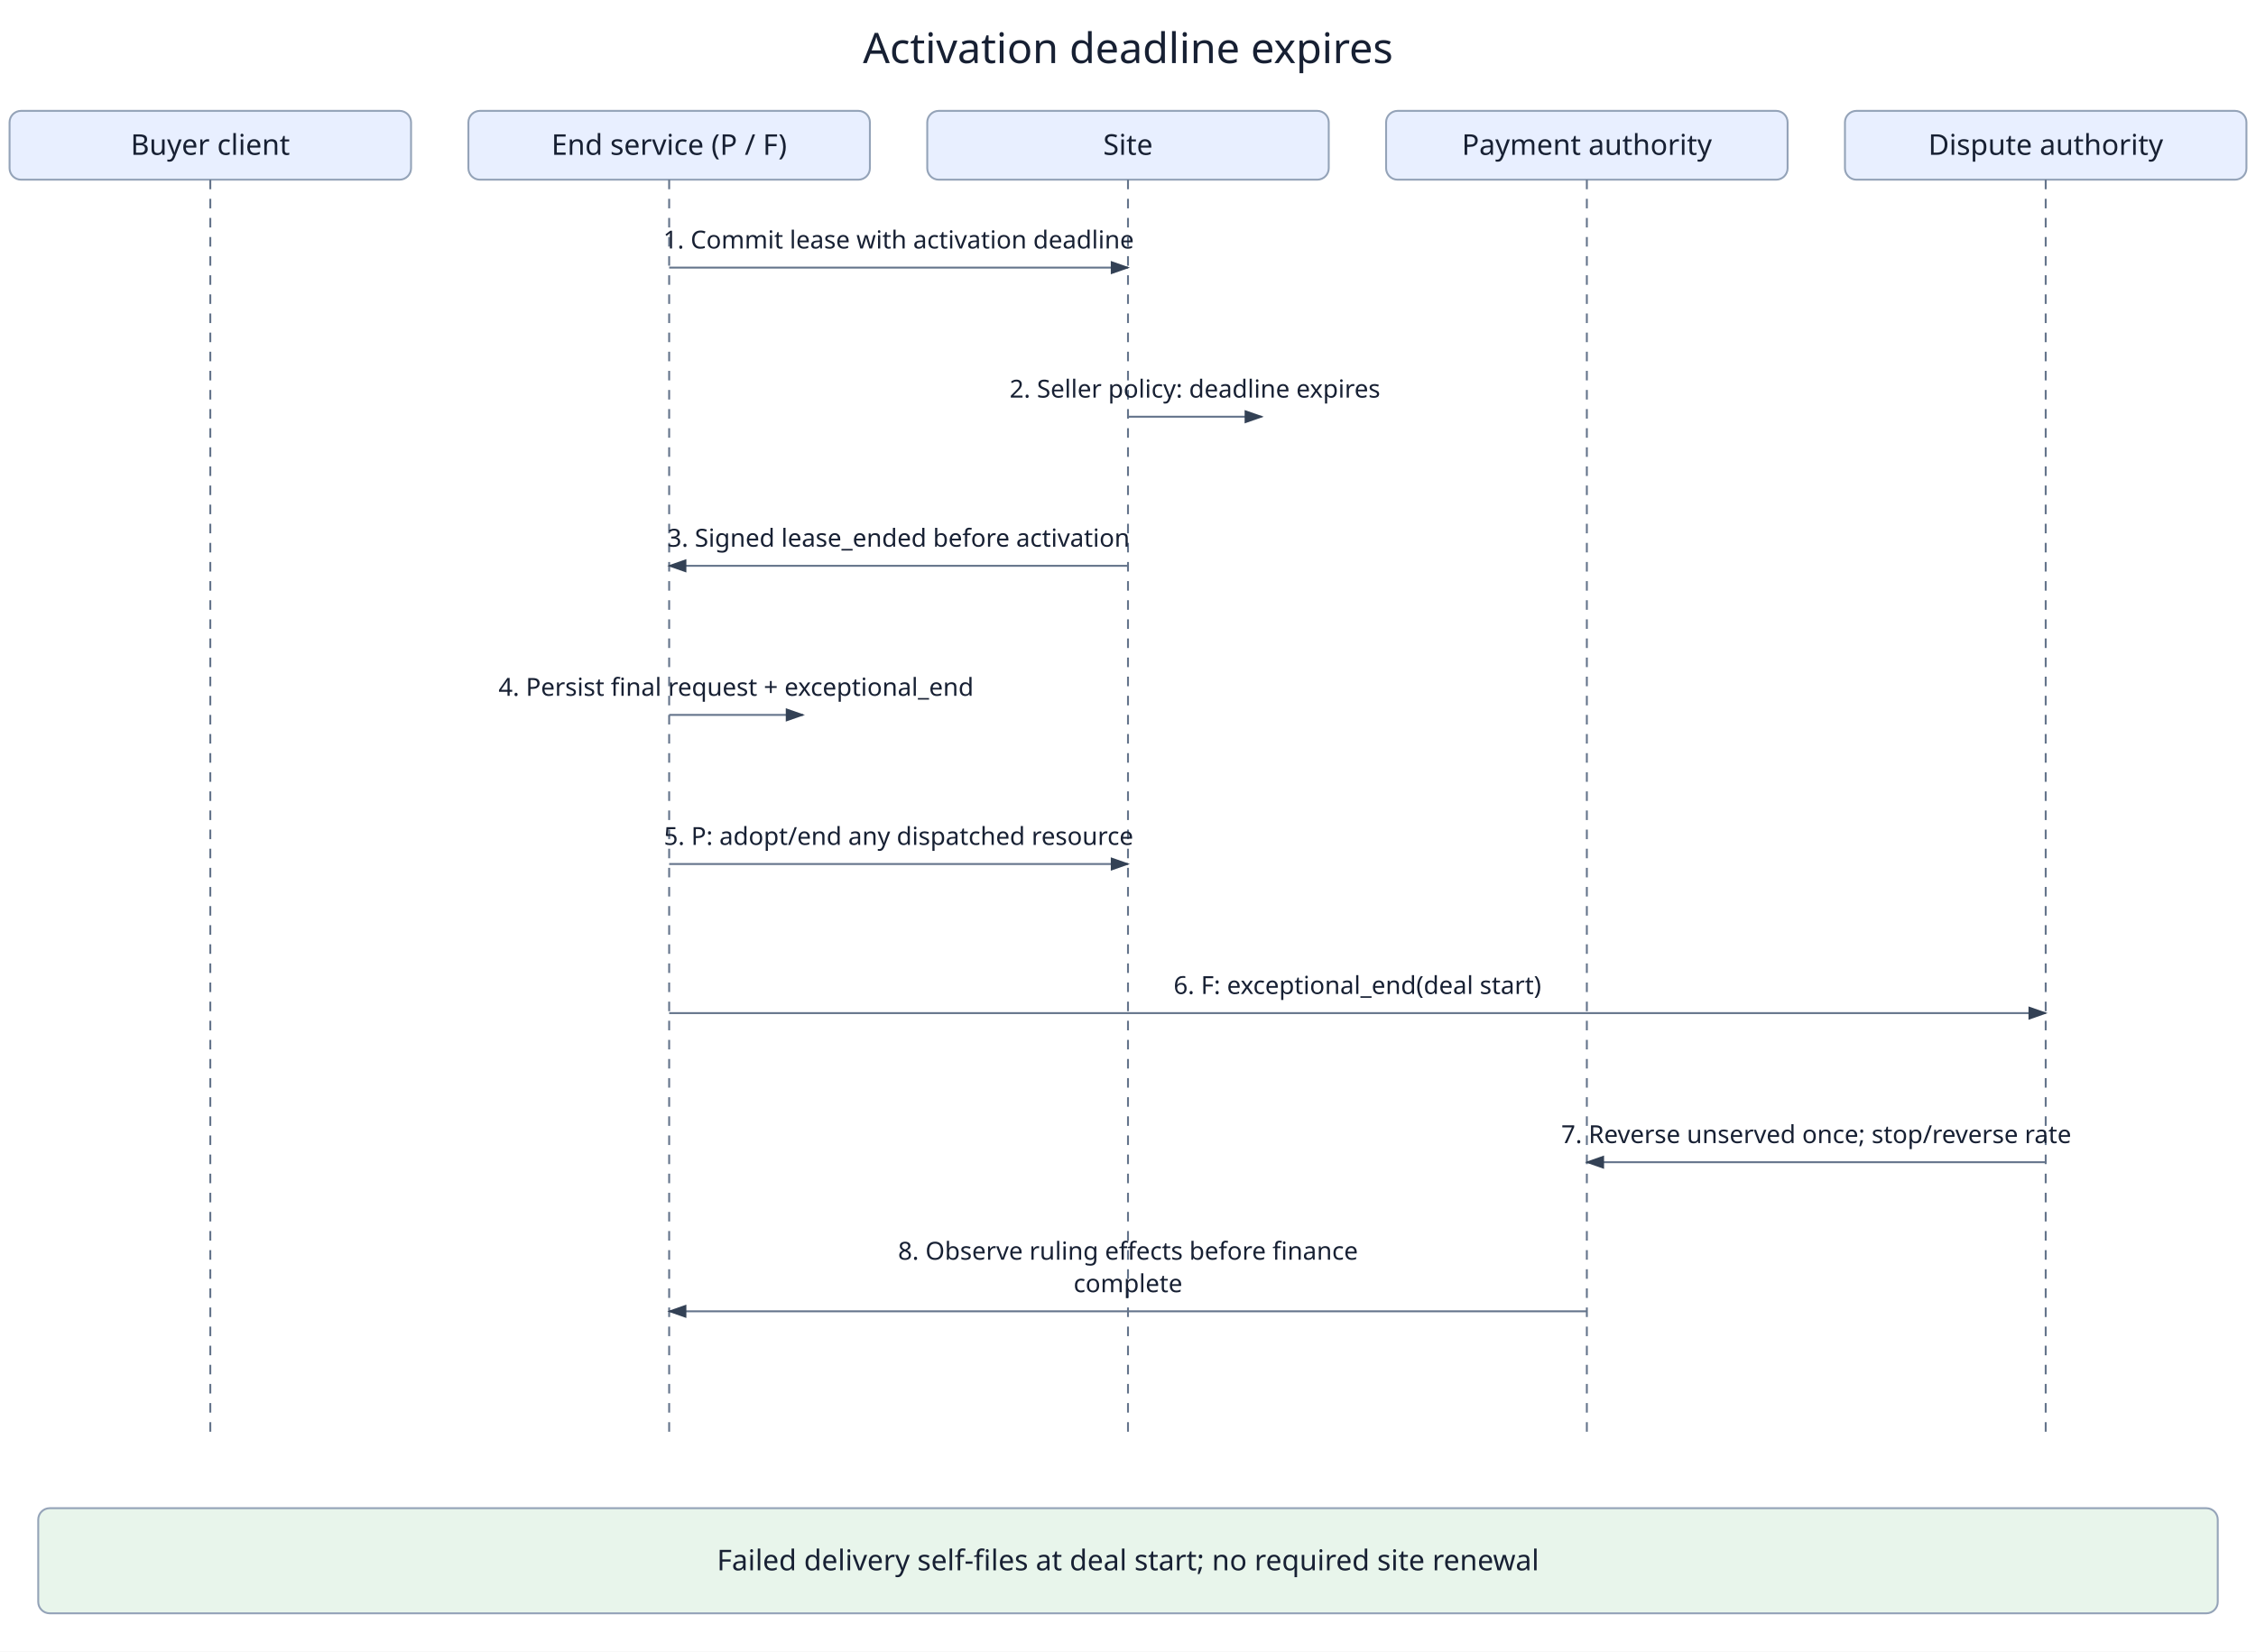
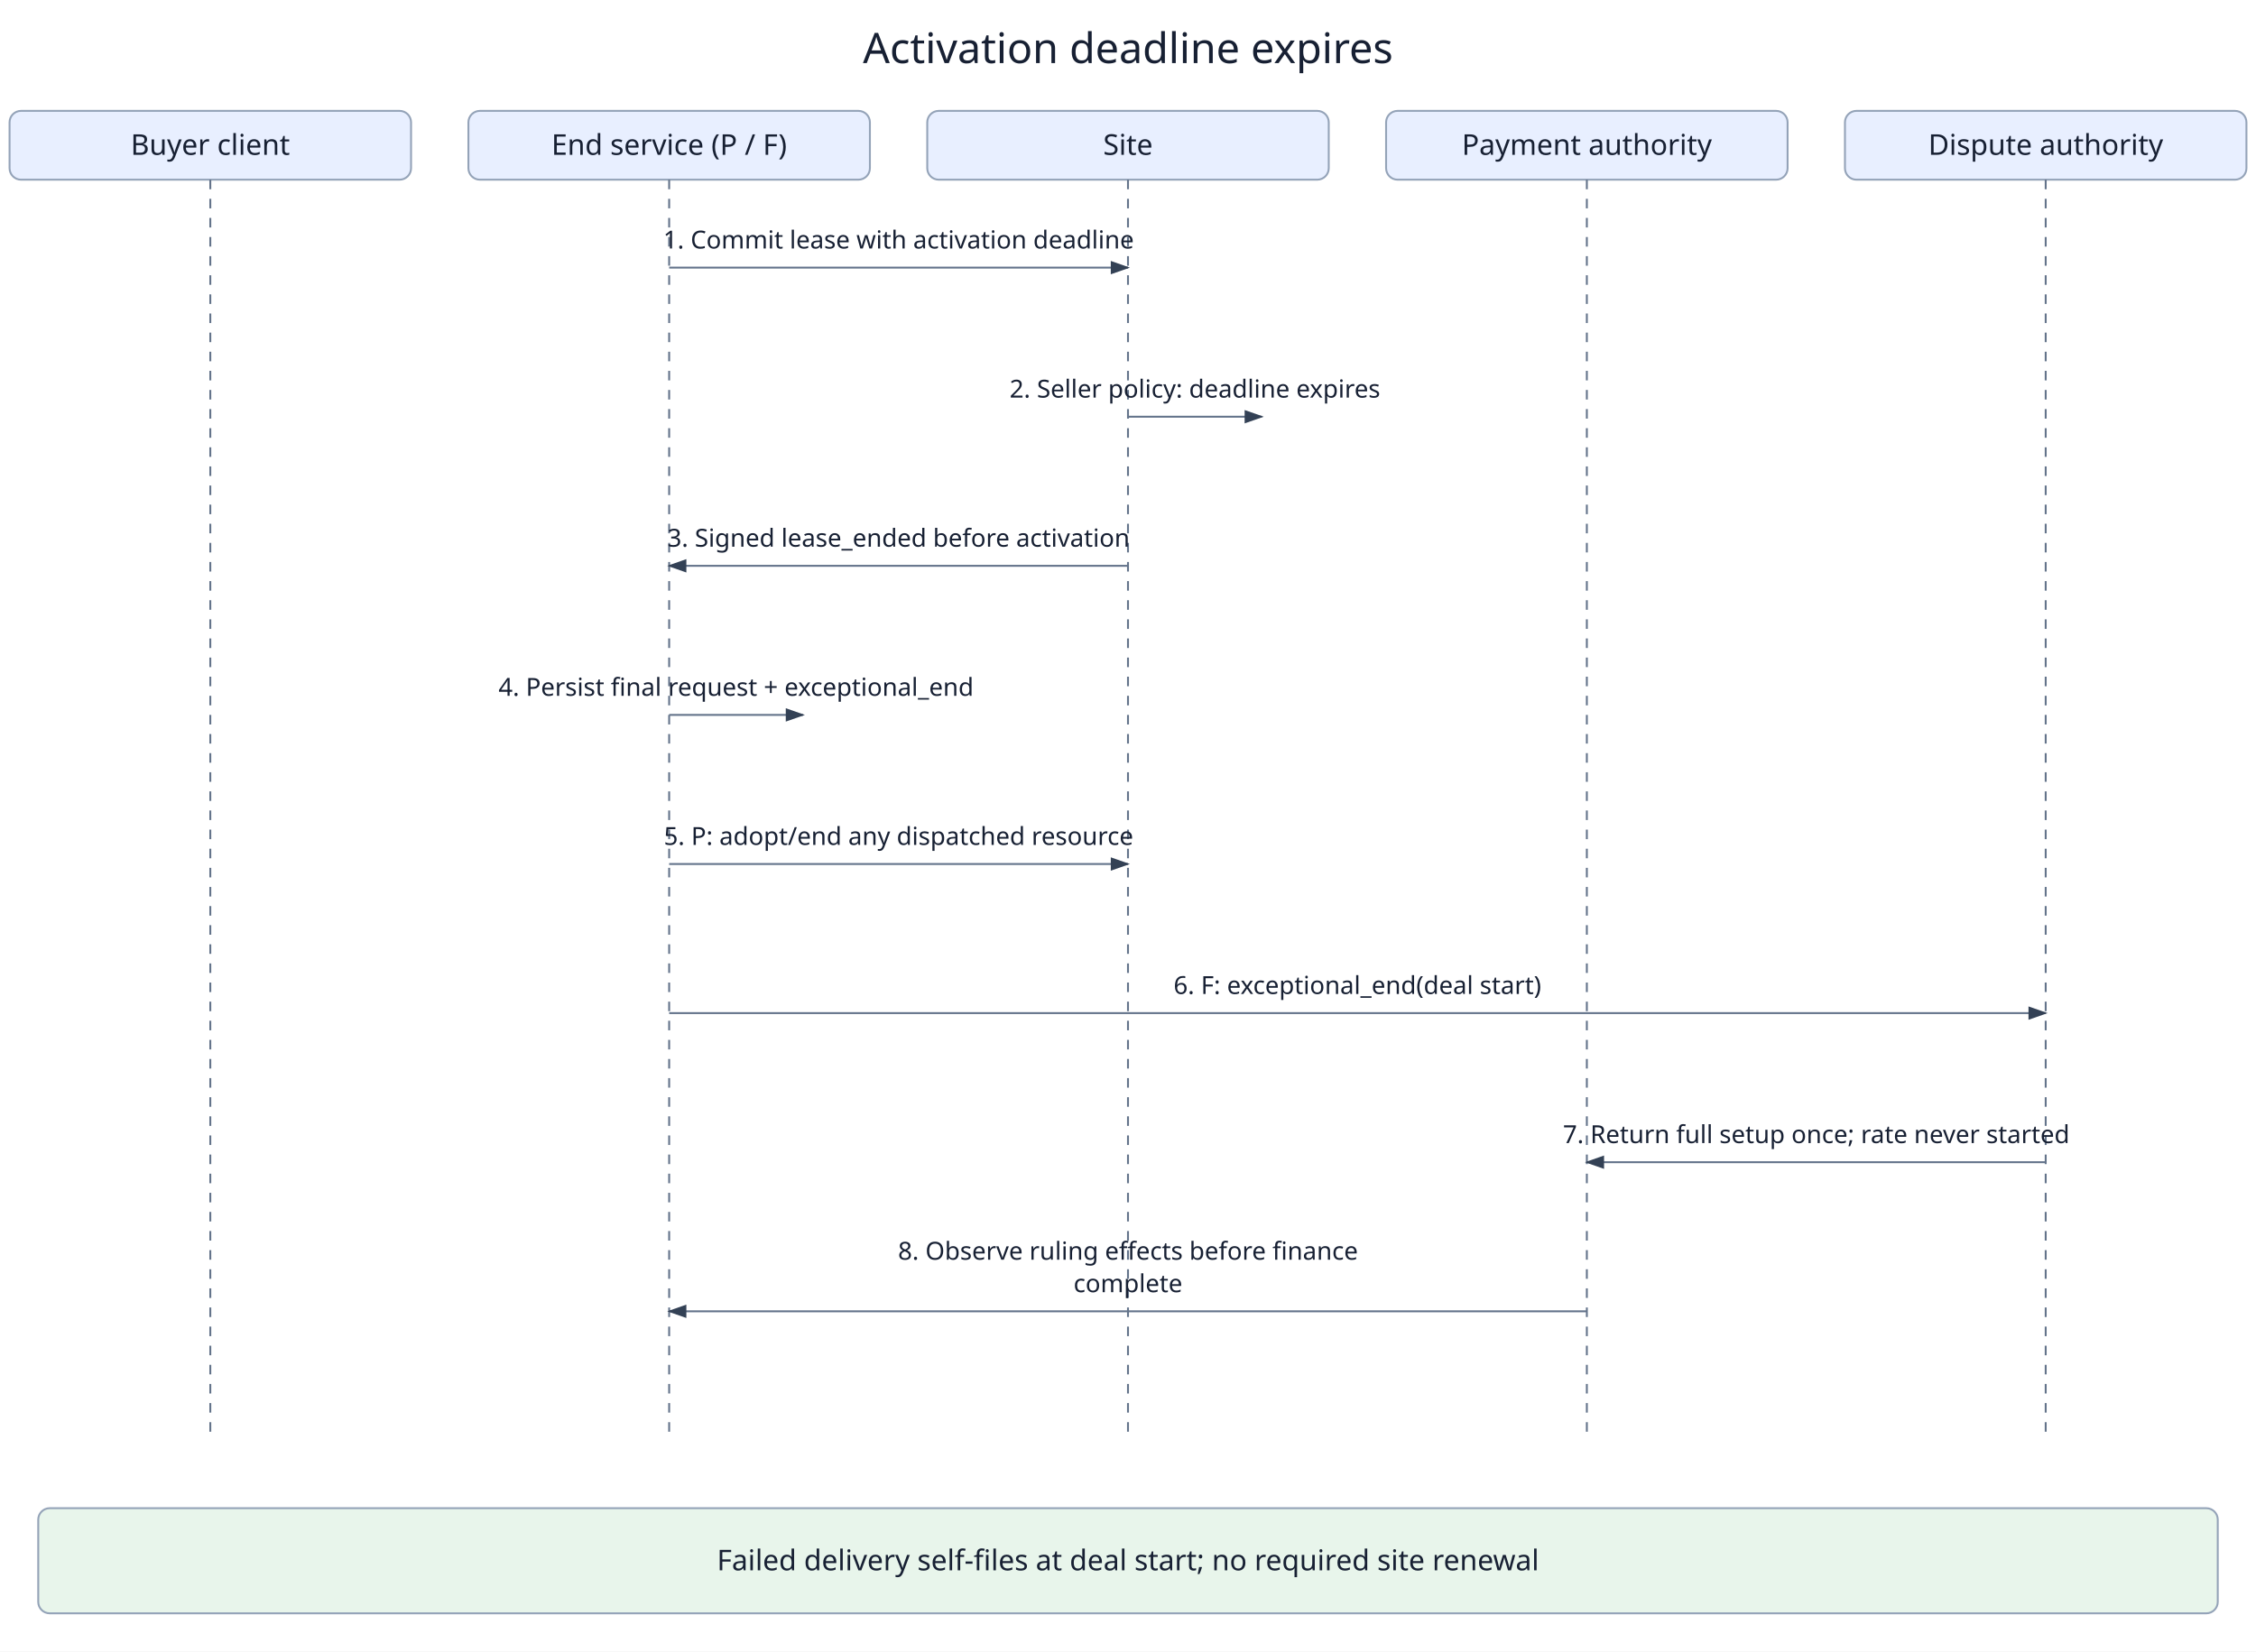
- <svg xmlns="http://www.w3.org/2000/svg" width="1180" height="864" viewBox="0 0 1180 864" content="&lt;mxfile host=&quot;app.diagrams.net&quot;&gt;&lt;diagram name=&quot;Activation deadline expires&quot; id=&quot;05-prepaid-activation-deadline-expires&quot;&gt;&lt;mxGraphModel pageWidth=&quot;1180&quot; pageHeight=&quot;864&quot;&gt;&lt;root&gt;&lt;mxCell id=&quot;0&quot; /&gt;&lt;mxCell id=&quot;1&quot; parent=&quot;0&quot; /&gt;&lt;mxCell id=&quot;title&quot; value=&quot;Activation deadline expires&quot; style=&quot;text;fontSize=22;align=center;&quot; vertex=&quot;1&quot; parent=&quot;1&quot;&gt;&lt;mxGeometry x=&quot;20&quot; y=&quot;10&quot; width=&quot;1140&quot; height=&quot;36&quot; as=&quot;geometry&quot; /&gt;&lt;/mxCell&gt;&lt;mxCell id=&quot;head0&quot; value=&quot;Buyer client&quot; style=&quot;rounded=1;fillColor=#e8efff;fontSize=15;&quot; vertex=&quot;1&quot; parent=&quot;1&quot;&gt;&lt;mxGeometry x=&quot;5&quot; y=&quot;58&quot; width=&quot;210&quot; height=&quot;36&quot; as=&quot;geometry&quot; /&gt;&lt;/mxCell&gt;&lt;mxCell id=&quot;line0&quot; style=&quot;dashed=1;endArrow=none;strokeColor=#94a3b8;&quot; edge=&quot;1&quot; parent=&quot;1&quot;&gt;&lt;mxGeometry relative=&quot;1&quot; as=&quot;geometry&quot;&gt;&lt;mxPoint x=&quot;110&quot; y=&quot;94&quot; as=&quot;sourcePoint&quot; /&gt;&lt;mxPoint x=&quot;110&quot; y=&quot;754&quot; as=&quot;targetPoint&quot; /&gt;&lt;/mxGeometry&gt;&lt;/mxCell&gt;&lt;mxCell id=&quot;head1&quot; value=&quot;End service (P / F)&quot; style=&quot;rounded=1;fillColor=#e8efff;fontSize=15;&quot; vertex=&quot;1&quot; parent=&quot;1&quot;&gt;&lt;mxGeometry x=&quot;245&quot; y=&quot;58&quot; width=&quot;210&quot; height=&quot;36&quot; as=&quot;geometry&quot; /&gt;&lt;/mxCell&gt;&lt;mxCell id=&quot;line1&quot; style=&quot;dashed=1;endArrow=none;strokeColor=#94a3b8;&quot; edge=&quot;1&quot; parent=&quot;1&quot;&gt;&lt;mxGeometry relative=&quot;1&quot; as=&quot;geometry&quot;&gt;&lt;mxPoint x=&quot;350&quot; y=&quot;94&quot; as=&quot;sourcePoint&quot; /&gt;&lt;mxPoint x=&quot;350&quot; y=&quot;754&quot; as=&quot;targetPoint&quot; /&gt;&lt;/mxGeometry&gt;&lt;/mxCell&gt;&lt;mxCell id=&quot;head2&quot; value=&quot;Site&quot; style=&quot;rounded=1;fillColor=#e8efff;fontSize=15;&quot; vertex=&quot;1&quot; parent=&quot;1&quot;&gt;&lt;mxGeometry x=&quot;485&quot; y=&quot;58&quot; width=&quot;210&quot; height=&quot;36&quot; as=&quot;geometry&quot; /&gt;&lt;/mxCell&gt;&lt;mxCell id=&quot;line2&quot; style=&quot;dashed=1;endArrow=none;strokeColor=#94a3b8;&quot; edge=&quot;1&quot; parent=&quot;1&quot;&gt;&lt;mxGeometry relative=&quot;1&quot; as=&quot;geometry&quot;&gt;&lt;mxPoint x=&quot;590&quot; y=&quot;94&quot; as=&quot;sourcePoint&quot; /&gt;&lt;mxPoint x=&quot;590&quot; y=&quot;754&quot; as=&quot;targetPoint&quot; /&gt;&lt;/mxGeometry&gt;&lt;/mxCell&gt;&lt;mxCell id=&quot;head3&quot; value=&quot;Payment authority&quot; style=&quot;rounded=1;fillColor=#e8efff;fontSize=15;&quot; vertex=&quot;1&quot; parent=&quot;1&quot;&gt;&lt;mxGeometry x=&quot;725&quot; y=&quot;58&quot; width=&quot;210&quot; height=&quot;36&quot; as=&quot;geometry&quot; /&gt;&lt;/mxCell&gt;&lt;mxCell id=&quot;line3&quot; style=&quot;dashed=1;endArrow=none;strokeColor=#94a3b8;&quot; edge=&quot;1&quot; parent=&quot;1&quot;&gt;&lt;mxGeometry relative=&quot;1&quot; as=&quot;geometry&quot;&gt;&lt;mxPoint x=&quot;830&quot; y=&quot;94&quot; as=&quot;sourcePoint&quot; /&gt;&lt;mxPoint x=&quot;830&quot; y=&quot;754&quot; as=&quot;targetPoint&quot; /&gt;&lt;/mxGeometry&gt;&lt;/mxCell&gt;&lt;mxCell id=&quot;head4&quot; value=&quot;Dispute authority&quot; style=&quot;rounded=1;fillColor=#e8efff;fontSize=15;&quot; vertex=&quot;1&quot; parent=&quot;1&quot;&gt;&lt;mxGeometry x=&quot;965&quot; y=&quot;58&quot; width=&quot;210&quot; height=&quot;36&quot; as=&quot;geometry&quot; /&gt;&lt;/mxCell&gt;&lt;mxCell id=&quot;line4&quot; style=&quot;dashed=1;endArrow=none;strokeColor=#94a3b8;&quot; edge=&quot;1&quot; parent=&quot;1&quot;&gt;&lt;mxGeometry relative=&quot;1&quot; as=&quot;geometry&quot;&gt;&lt;mxPoint x=&quot;1070&quot; y=&quot;94&quot; as=&quot;sourcePoint&quot; /&gt;&lt;mxPoint x=&quot;1070&quot; y=&quot;754&quot; as=&quot;targetPoint&quot; /&gt;&lt;/mxGeometry&gt;&lt;/mxCell&gt;&lt;mxCell id=&quot;edge0&quot; value=&quot;1. Commit lease with activation deadline&quot; style=&quot;endArrow=block;fontSize=13;labelBackgroundColor=#ffffff;&quot; edge=&quot;1&quot; parent=&quot;1&quot;&gt;&lt;mxGeometry relative=&quot;1&quot; as=&quot;geometry&quot;&gt;&lt;mxPoint x=&quot;350&quot; y=&quot;140&quot; as=&quot;sourcePoint&quot; /&gt;&lt;mxPoint x=&quot;590&quot; y=&quot;140&quot; as=&quot;targetPoint&quot; /&gt;&lt;/mxGeometry&gt;&lt;/mxCell&gt;&lt;mxCell id=&quot;edge1&quot; value=&quot;2. Seller policy: deadline expires&quot; style=&quot;endArrow=block;fontSize=13;labelBackgroundColor=#ffffff;&quot; edge=&quot;1&quot; parent=&quot;1&quot;&gt;&lt;mxGeometry relative=&quot;1&quot; as=&quot;geometry&quot;&gt;&lt;mxPoint x=&quot;590&quot; y=&quot;218&quot; as=&quot;sourcePoint&quot; /&gt;&lt;mxPoint x=&quot;660&quot; y=&quot;218&quot; as=&quot;targetPoint&quot; /&gt;&lt;/mxGeometry&gt;&lt;/mxCell&gt;&lt;mxCell id=&quot;edge2&quot; value=&quot;3. Signed lease_ended before activation&quot; style=&quot;endArrow=block;fontSize=13;labelBackgroundColor=#ffffff;&quot; edge=&quot;1&quot; parent=&quot;1&quot;&gt;&lt;mxGeometry relative=&quot;1&quot; as=&quot;geometry&quot;&gt;&lt;mxPoint x=&quot;590&quot; y=&quot;296&quot; as=&quot;sourcePoint&quot; /&gt;&lt;mxPoint x=&quot;350&quot; y=&quot;296&quot; as=&quot;targetPoint&quot; /&gt;&lt;/mxGeometry&gt;&lt;/mxCell&gt;&lt;mxCell id=&quot;edge3&quot; value=&quot;4. Persist final request + exceptional_end&quot; style=&quot;endArrow=block;fontSize=13;labelBackgroundColor=#ffffff;&quot; edge=&quot;1&quot; parent=&quot;1&quot;&gt;&lt;mxGeometry relative=&quot;1&quot; as=&quot;geometry&quot;&gt;&lt;mxPoint x=&quot;350&quot; y=&quot;374&quot; as=&quot;sourcePoint&quot; /&gt;&lt;mxPoint x=&quot;420&quot; y=&quot;374&quot; as=&quot;targetPoint&quot; /&gt;&lt;/mxGeometry&gt;&lt;/mxCell&gt;&lt;mxCell id=&quot;edge4&quot; value=&quot;5. P: adopt/end any dispatched resource&quot; style=&quot;endArrow=block;fontSize=13;labelBackgroundColor=#ffffff;&quot; edge=&quot;1&quot; parent=&quot;1&quot;&gt;&lt;mxGeometry relative=&quot;1&quot; as=&quot;geometry&quot;&gt;&lt;mxPoint x=&quot;350&quot; y=&quot;452&quot; as=&quot;sourcePoint&quot; /&gt;&lt;mxPoint x=&quot;590&quot; y=&quot;452&quot; as=&quot;targetPoint&quot; /&gt;&lt;/mxGeometry&gt;&lt;/mxCell&gt;&lt;mxCell id=&quot;edge5&quot; value=&quot;6. F: exceptional_end(deal start)&quot; style=&quot;endArrow=block;fontSize=13;labelBackgroundColor=#ffffff;&quot; edge=&quot;1&quot; parent=&quot;1&quot;&gt;&lt;mxGeometry relative=&quot;1&quot; as=&quot;geometry&quot;&gt;&lt;mxPoint x=&quot;350&quot; y=&quot;530&quot; as=&quot;sourcePoint&quot; /&gt;&lt;mxPoint x=&quot;1070&quot; y=&quot;530&quot; as=&quot;targetPoint&quot; /&gt;&lt;/mxGeometry&gt;&lt;/mxCell&gt;&lt;mxCell id=&quot;edge6&quot; value=&quot;7. Reverse unserved once; stop/reverse rate&quot; style=&quot;endArrow=block;fontSize=13;labelBackgroundColor=#ffffff;&quot; edge=&quot;1&quot; parent=&quot;1&quot;&gt;&lt;mxGeometry relative=&quot;1&quot; as=&quot;geometry&quot;&gt;&lt;mxPoint x=&quot;1070&quot; y=&quot;608&quot; as=&quot;sourcePoint&quot; /&gt;&lt;mxPoint x=&quot;830&quot; y=&quot;608&quot; as=&quot;targetPoint&quot; /&gt;&lt;/mxGeometry&gt;&lt;/mxCell&gt;&lt;mxCell id=&quot;edge7&quot; value=&quot;8. Observe ruling effects before finance complete&quot; style=&quot;endArrow=block;fontSize=13;labelBackgroundColor=#ffffff;&quot; edge=&quot;1&quot; parent=&quot;1&quot;&gt;&lt;mxGeometry relative=&quot;1&quot; as=&quot;geometry&quot;&gt;&lt;mxPoint x=&quot;830&quot; y=&quot;686&quot; as=&quot;sourcePoint&quot; /&gt;&lt;mxPoint x=&quot;350&quot; y=&quot;686&quot; as=&quot;targetPoint&quot; /&gt;&lt;/mxGeometry&gt;&lt;/mxCell&gt;&lt;mxCell id=&quot;outcome&quot; value=&quot;Failed delivery self-files at deal start; no required site renewal&quot; style=&quot;rounded=1;fillColor=#e8f5eb;fontSize=15;&quot; vertex=&quot;1&quot; parent=&quot;1&quot;&gt;&lt;mxGeometry x=&quot;20&quot; y=&quot;789&quot; width=&quot;1140&quot; height=&quot;55&quot; as=&quot;geometry&quot; /&gt;&lt;/mxCell&gt;&lt;/root&gt;&lt;/mxGraphModel&gt;&lt;/diagram&gt;&lt;/mxfile&gt;">
+ <svg xmlns="http://www.w3.org/2000/svg" width="1180" height="864" viewBox="0 0 1180 864" content="&lt;mxfile host=&quot;app.diagrams.net&quot;&gt;&lt;diagram name=&quot;Activation deadline expires&quot; id=&quot;05-prepaid-activation-deadline-expires&quot;&gt;&lt;mxGraphModel pageWidth=&quot;1180&quot; pageHeight=&quot;864&quot;&gt;&lt;root&gt;&lt;mxCell id=&quot;0&quot; /&gt;&lt;mxCell id=&quot;1&quot; parent=&quot;0&quot; /&gt;&lt;mxCell id=&quot;title&quot; value=&quot;Activation deadline expires&quot; style=&quot;text;fontSize=22;align=center;&quot; vertex=&quot;1&quot; parent=&quot;1&quot;&gt;&lt;mxGeometry x=&quot;20&quot; y=&quot;10&quot; width=&quot;1140&quot; height=&quot;36&quot; as=&quot;geometry&quot; /&gt;&lt;/mxCell&gt;&lt;mxCell id=&quot;head0&quot; value=&quot;Buyer client&quot; style=&quot;rounded=1;fillColor=#e8efff;fontSize=15;&quot; vertex=&quot;1&quot; parent=&quot;1&quot;&gt;&lt;mxGeometry x=&quot;5&quot; y=&quot;58&quot; width=&quot;210&quot; height=&quot;36&quot; as=&quot;geometry&quot; /&gt;&lt;/mxCell&gt;&lt;mxCell id=&quot;line0&quot; style=&quot;dashed=1;endArrow=none;strokeColor=#94a3b8;&quot; edge=&quot;1&quot; parent=&quot;1&quot;&gt;&lt;mxGeometry relative=&quot;1&quot; as=&quot;geometry&quot;&gt;&lt;mxPoint x=&quot;110&quot; y=&quot;94&quot; as=&quot;sourcePoint&quot; /&gt;&lt;mxPoint x=&quot;110&quot; y=&quot;754&quot; as=&quot;targetPoint&quot; /&gt;&lt;/mxGeometry&gt;&lt;/mxCell&gt;&lt;mxCell id=&quot;head1&quot; value=&quot;End service (P / F)&quot; style=&quot;rounded=1;fillColor=#e8efff;fontSize=15;&quot; vertex=&quot;1&quot; parent=&quot;1&quot;&gt;&lt;mxGeometry x=&quot;245&quot; y=&quot;58&quot; width=&quot;210&quot; height=&quot;36&quot; as=&quot;geometry&quot; /&gt;&lt;/mxCell&gt;&lt;mxCell id=&quot;line1&quot; style=&quot;dashed=1;endArrow=none;strokeColor=#94a3b8;&quot; edge=&quot;1&quot; parent=&quot;1&quot;&gt;&lt;mxGeometry relative=&quot;1&quot; as=&quot;geometry&quot;&gt;&lt;mxPoint x=&quot;350&quot; y=&quot;94&quot; as=&quot;sourcePoint&quot; /&gt;&lt;mxPoint x=&quot;350&quot; y=&quot;754&quot; as=&quot;targetPoint&quot; /&gt;&lt;/mxGeometry&gt;&lt;/mxCell&gt;&lt;mxCell id=&quot;head2&quot; value=&quot;Site&quot; style=&quot;rounded=1;fillColor=#e8efff;fontSize=15;&quot; vertex=&quot;1&quot; parent=&quot;1&quot;&gt;&lt;mxGeometry x=&quot;485&quot; y=&quot;58&quot; width=&quot;210&quot; height=&quot;36&quot; as=&quot;geometry&quot; /&gt;&lt;/mxCell&gt;&lt;mxCell id=&quot;line2&quot; style=&quot;dashed=1;endArrow=none;strokeColor=#94a3b8;&quot; edge=&quot;1&quot; parent=&quot;1&quot;&gt;&lt;mxGeometry relative=&quot;1&quot; as=&quot;geometry&quot;&gt;&lt;mxPoint x=&quot;590&quot; y=&quot;94&quot; as=&quot;sourcePoint&quot; /&gt;&lt;mxPoint x=&quot;590&quot; y=&quot;754&quot; as=&quot;targetPoint&quot; /&gt;&lt;/mxGeometry&gt;&lt;/mxCell&gt;&lt;mxCell id=&quot;head3&quot; value=&quot;Payment authority&quot; style=&quot;rounded=1;fillColor=#e8efff;fontSize=15;&quot; vertex=&quot;1&quot; parent=&quot;1&quot;&gt;&lt;mxGeometry x=&quot;725&quot; y=&quot;58&quot; width=&quot;210&quot; height=&quot;36&quot; as=&quot;geometry&quot; /&gt;&lt;/mxCell&gt;&lt;mxCell id=&quot;line3&quot; style=&quot;dashed=1;endArrow=none;strokeColor=#94a3b8;&quot; edge=&quot;1&quot; parent=&quot;1&quot;&gt;&lt;mxGeometry relative=&quot;1&quot; as=&quot;geometry&quot;&gt;&lt;mxPoint x=&quot;830&quot; y=&quot;94&quot; as=&quot;sourcePoint&quot; /&gt;&lt;mxPoint x=&quot;830&quot; y=&quot;754&quot; as=&quot;targetPoint&quot; /&gt;&lt;/mxGeometry&gt;&lt;/mxCell&gt;&lt;mxCell id=&quot;head4&quot; value=&quot;Dispute authority&quot; style=&quot;rounded=1;fillColor=#e8efff;fontSize=15;&quot; vertex=&quot;1&quot; parent=&quot;1&quot;&gt;&lt;mxGeometry x=&quot;965&quot; y=&quot;58&quot; width=&quot;210&quot; height=&quot;36&quot; as=&quot;geometry&quot; /&gt;&lt;/mxCell&gt;&lt;mxCell id=&quot;line4&quot; style=&quot;dashed=1;endArrow=none;strokeColor=#94a3b8;&quot; edge=&quot;1&quot; parent=&quot;1&quot;&gt;&lt;mxGeometry relative=&quot;1&quot; as=&quot;geometry&quot;&gt;&lt;mxPoint x=&quot;1070&quot; y=&quot;94&quot; as=&quot;sourcePoint&quot; /&gt;&lt;mxPoint x=&quot;1070&quot; y=&quot;754&quot; as=&quot;targetPoint&quot; /&gt;&lt;/mxGeometry&gt;&lt;/mxCell&gt;&lt;mxCell id=&quot;edge0&quot; value=&quot;1. Commit lease with activation deadline&quot; style=&quot;endArrow=block;fontSize=13;labelBackgroundColor=#ffffff;&quot; edge=&quot;1&quot; parent=&quot;1&quot;&gt;&lt;mxGeometry relative=&quot;1&quot; as=&quot;geometry&quot;&gt;&lt;mxPoint x=&quot;350&quot; y=&quot;140&quot; as=&quot;sourcePoint&quot; /&gt;&lt;mxPoint x=&quot;590&quot; y=&quot;140&quot; as=&quot;targetPoint&quot; /&gt;&lt;/mxGeometry&gt;&lt;/mxCell&gt;&lt;mxCell id=&quot;edge1&quot; value=&quot;2. Seller policy: deadline expires&quot; style=&quot;endArrow=block;fontSize=13;labelBackgroundColor=#ffffff;&quot; edge=&quot;1&quot; parent=&quot;1&quot;&gt;&lt;mxGeometry relative=&quot;1&quot; as=&quot;geometry&quot;&gt;&lt;mxPoint x=&quot;590&quot; y=&quot;218&quot; as=&quot;sourcePoint&quot; /&gt;&lt;mxPoint x=&quot;660&quot; y=&quot;218&quot; as=&quot;targetPoint&quot; /&gt;&lt;/mxGeometry&gt;&lt;/mxCell&gt;&lt;mxCell id=&quot;edge2&quot; value=&quot;3. Signed lease_ended before activation&quot; style=&quot;endArrow=block;fontSize=13;labelBackgroundColor=#ffffff;&quot; edge=&quot;1&quot; parent=&quot;1&quot;&gt;&lt;mxGeometry relative=&quot;1&quot; as=&quot;geometry&quot;&gt;&lt;mxPoint x=&quot;590&quot; y=&quot;296&quot; as=&quot;sourcePoint&quot; /&gt;&lt;mxPoint x=&quot;350&quot; y=&quot;296&quot; as=&quot;targetPoint&quot; /&gt;&lt;/mxGeometry&gt;&lt;/mxCell&gt;&lt;mxCell id=&quot;edge3&quot; value=&quot;4. Persist final request + exceptional_end&quot; style=&quot;endArrow=block;fontSize=13;labelBackgroundColor=#ffffff;&quot; edge=&quot;1&quot; parent=&quot;1&quot;&gt;&lt;mxGeometry relative=&quot;1&quot; as=&quot;geometry&quot;&gt;&lt;mxPoint x=&quot;350&quot; y=&quot;374&quot; as=&quot;sourcePoint&quot; /&gt;&lt;mxPoint x=&quot;420&quot; y=&quot;374&quot; as=&quot;targetPoint&quot; /&gt;&lt;/mxGeometry&gt;&lt;/mxCell&gt;&lt;mxCell id=&quot;edge4&quot; value=&quot;5. P: adopt/end any dispatched resource&quot; style=&quot;endArrow=block;fontSize=13;labelBackgroundColor=#ffffff;&quot; edge=&quot;1&quot; parent=&quot;1&quot;&gt;&lt;mxGeometry relative=&quot;1&quot; as=&quot;geometry&quot;&gt;&lt;mxPoint x=&quot;350&quot; y=&quot;452&quot; as=&quot;sourcePoint&quot; /&gt;&lt;mxPoint x=&quot;590&quot; y=&quot;452&quot; as=&quot;targetPoint&quot; /&gt;&lt;/mxGeometry&gt;&lt;/mxCell&gt;&lt;mxCell id=&quot;edge5&quot; value=&quot;6. F: exceptional_end(deal start)&quot; style=&quot;endArrow=block;fontSize=13;labelBackgroundColor=#ffffff;&quot; edge=&quot;1&quot; parent=&quot;1&quot;&gt;&lt;mxGeometry relative=&quot;1&quot; as=&quot;geometry&quot;&gt;&lt;mxPoint x=&quot;350&quot; y=&quot;530&quot; as=&quot;sourcePoint&quot; /&gt;&lt;mxPoint x=&quot;1070&quot; y=&quot;530&quot; as=&quot;targetPoint&quot; /&gt;&lt;/mxGeometry&gt;&lt;/mxCell&gt;&lt;mxCell id=&quot;edge6&quot; value=&quot;7. Return full setup once; rate never started&quot; style=&quot;endArrow=block;fontSize=13;labelBackgroundColor=#ffffff;&quot; edge=&quot;1&quot; parent=&quot;1&quot;&gt;&lt;mxGeometry relative=&quot;1&quot; as=&quot;geometry&quot;&gt;&lt;mxPoint x=&quot;1070&quot; y=&quot;608&quot; as=&quot;sourcePoint&quot; /&gt;&lt;mxPoint x=&quot;830&quot; y=&quot;608&quot; as=&quot;targetPoint&quot; /&gt;&lt;/mxGeometry&gt;&lt;/mxCell&gt;&lt;mxCell id=&quot;edge7&quot; value=&quot;8. Observe ruling effects before finance complete&quot; style=&quot;endArrow=block;fontSize=13;labelBackgroundColor=#ffffff;&quot; edge=&quot;1&quot; parent=&quot;1&quot;&gt;&lt;mxGeometry relative=&quot;1&quot; as=&quot;geometry&quot;&gt;&lt;mxPoint x=&quot;830&quot; y=&quot;686&quot; as=&quot;sourcePoint&quot; /&gt;&lt;mxPoint x=&quot;350&quot; y=&quot;686&quot; as=&quot;targetPoint&quot; /&gt;&lt;/mxGeometry&gt;&lt;/mxCell&gt;&lt;mxCell id=&quot;outcome&quot; value=&quot;Failed delivery self-files at deal start; no required site renewal&quot; style=&quot;rounded=1;fillColor=#e8f5eb;fontSize=15;&quot; vertex=&quot;1&quot; parent=&quot;1&quot;&gt;&lt;mxGeometry x=&quot;20&quot; y=&quot;789&quot; width=&quot;1140&quot; height=&quot;55&quot; as=&quot;geometry&quot; /&gt;&lt;/mxCell&gt;&lt;/root&gt;&lt;/mxGraphModel&gt;&lt;/diagram&gt;&lt;/mxfile&gt;">
  <defs>
    <marker id="arrow" markerWidth="10" markerHeight="7" refX="9" refY="3.5" orient="auto">
      <polygon points="0 0, 10 3.5, 0 7" fill="#334155" />
    </marker>
  </defs>
  <rect width="100%" height="100%" fill="white" />
  <text x="590.0" y="33.0" text-anchor="middle" font-family="sans-serif" font-size="22" fill="#172033">Activation deadline expires</text>
  <rect x="5.0" y="58.0" width="210.0" height="36.0" rx="6" fill="#e8efff" stroke="#94a3b8" />
  <text x="110.0" y="81.0" text-anchor="middle" font-family="sans-serif" font-size="15" fill="#172033">Buyer client</text>
  <line x1="110" y1="94" x2="110" y2="754" stroke="#64748b" stroke-dasharray="5 5" />
  <rect x="245.0" y="58.0" width="210.0" height="36.0" rx="6" fill="#e8efff" stroke="#94a3b8" />
  <text x="350.0" y="81.0" text-anchor="middle" font-family="sans-serif" font-size="15" fill="#172033">End service (P / F)</text>
  <line x1="350" y1="94" x2="350" y2="754" stroke="#64748b" stroke-dasharray="5 5" />
  <rect x="485.0" y="58.0" width="210.0" height="36.0" rx="6" fill="#e8efff" stroke="#94a3b8" />
  <text x="590.0" y="81.0" text-anchor="middle" font-family="sans-serif" font-size="15" fill="#172033">Site</text>
  <line x1="590" y1="94" x2="590" y2="754" stroke="#64748b" stroke-dasharray="5 5" />
  <rect x="725.0" y="58.0" width="210.0" height="36.0" rx="6" fill="#e8efff" stroke="#94a3b8" />
  <text x="830.0" y="81.0" text-anchor="middle" font-family="sans-serif" font-size="15" fill="#172033">Payment authority</text>
  <line x1="830" y1="94" x2="830" y2="754" stroke="#64748b" stroke-dasharray="5 5" />
  <rect x="965.0" y="58.0" width="210.0" height="36.0" rx="6" fill="#e8efff" stroke="#94a3b8" />
  <text x="1070.0" y="81.0" text-anchor="middle" font-family="sans-serif" font-size="15" fill="#172033">Dispute authority</text>
  <line x1="1070" y1="94" x2="1070" y2="754" stroke="#64748b" stroke-dasharray="5 5" />
  <line x1="350" y1="140" x2="590" y2="140" stroke="#64748b" marker-end="url(#arrow)" />
  <text x="470.0" y="130.0" text-anchor="middle" font-family="sans-serif" font-size="13" fill="#172033">1. Commit lease with activation deadline</text>
  <line x1="590" y1="218" x2="660" y2="218" stroke="#64748b" marker-end="url(#arrow)" />
  <text x="625.0" y="208.0" text-anchor="middle" font-family="sans-serif" font-size="13" fill="#172033">2. Seller policy: deadline expires</text>
  <line x1="590" y1="296" x2="350" y2="296" stroke="#64748b" marker-end="url(#arrow)" />
  <text x="470.0" y="286.0" text-anchor="middle" font-family="sans-serif" font-size="13" fill="#172033">3. Signed lease_ended before activation</text>
  <line x1="350" y1="374" x2="420" y2="374" stroke="#64748b" marker-end="url(#arrow)" />
  <text x="385.0" y="364.0" text-anchor="middle" font-family="sans-serif" font-size="13" fill="#172033">4. Persist final request + exceptional_end</text>
  <line x1="350" y1="452" x2="590" y2="452" stroke="#64748b" marker-end="url(#arrow)" />
  <text x="470.0" y="442.0" text-anchor="middle" font-family="sans-serif" font-size="13" fill="#172033">5. P: adopt/end any dispatched resource</text>
  <line x1="350" y1="530" x2="1070" y2="530" stroke="#64748b" marker-end="url(#arrow)" />
  <text x="710.0" y="520.0" text-anchor="middle" font-family="sans-serif" font-size="13" fill="#172033">6. F: exceptional_end(deal start)</text>
  <line x1="1070" y1="608" x2="830" y2="608" stroke="#64748b" marker-end="url(#arrow)" />
-   <text x="950.0" y="598.0" text-anchor="middle" font-family="sans-serif" font-size="13" fill="#172033">7. Reverse unserved once; stop/reverse rate</text>
+   <text x="950.0" y="598.0" text-anchor="middle" font-family="sans-serif" font-size="13" fill="#172033">7. Return full setup once; rate never started</text>
  <line x1="830" y1="686" x2="350" y2="686" stroke="#64748b" marker-end="url(#arrow)" />
  <text x="590.0" y="659.0" text-anchor="middle" font-family="sans-serif" font-size="13" fill="#172033">8. Observe ruling effects before finance</text>
  <text x="590.0" y="676.0" text-anchor="middle" font-family="sans-serif" font-size="13" fill="#172033">complete</text>
  <rect x="20.0" y="789.0" width="1140.0" height="55.0" rx="6" fill="#e8f5eb" stroke="#94a3b8" />
  <text x="590.0" y="821.5" text-anchor="middle" font-family="sans-serif" font-size="15" fill="#172033">Failed delivery self-files at deal start; no required site renewal</text>
</svg>
